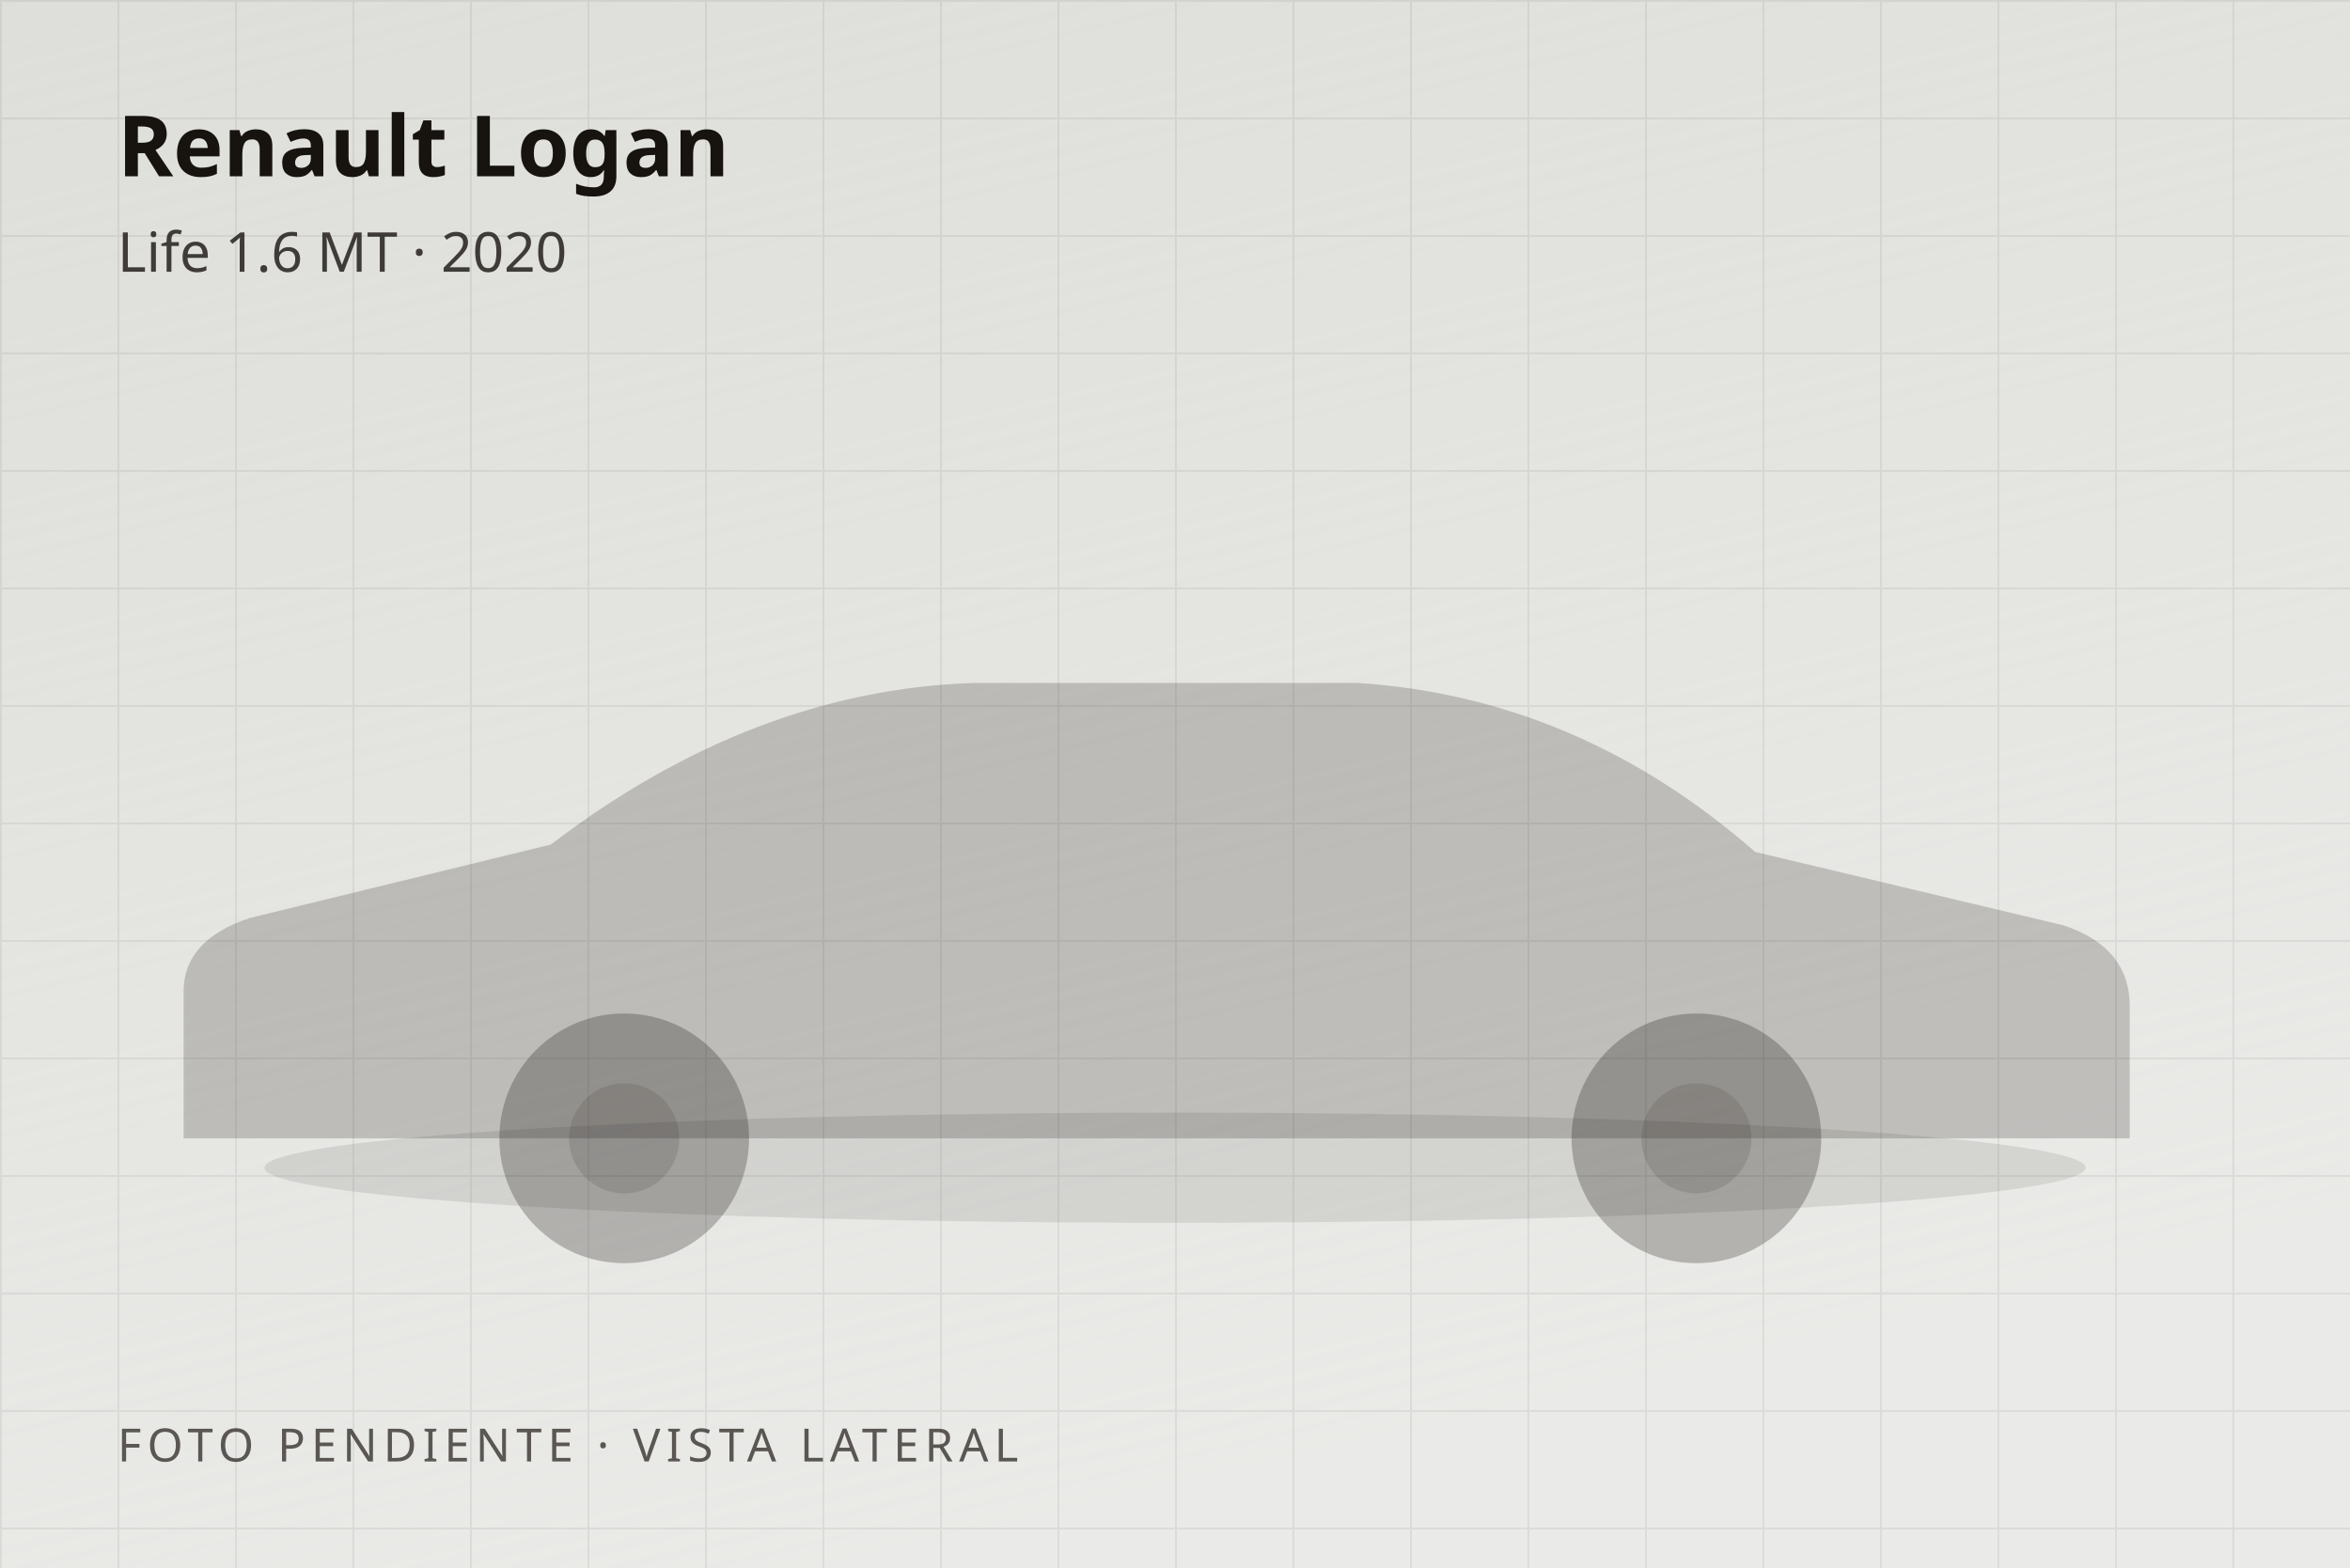
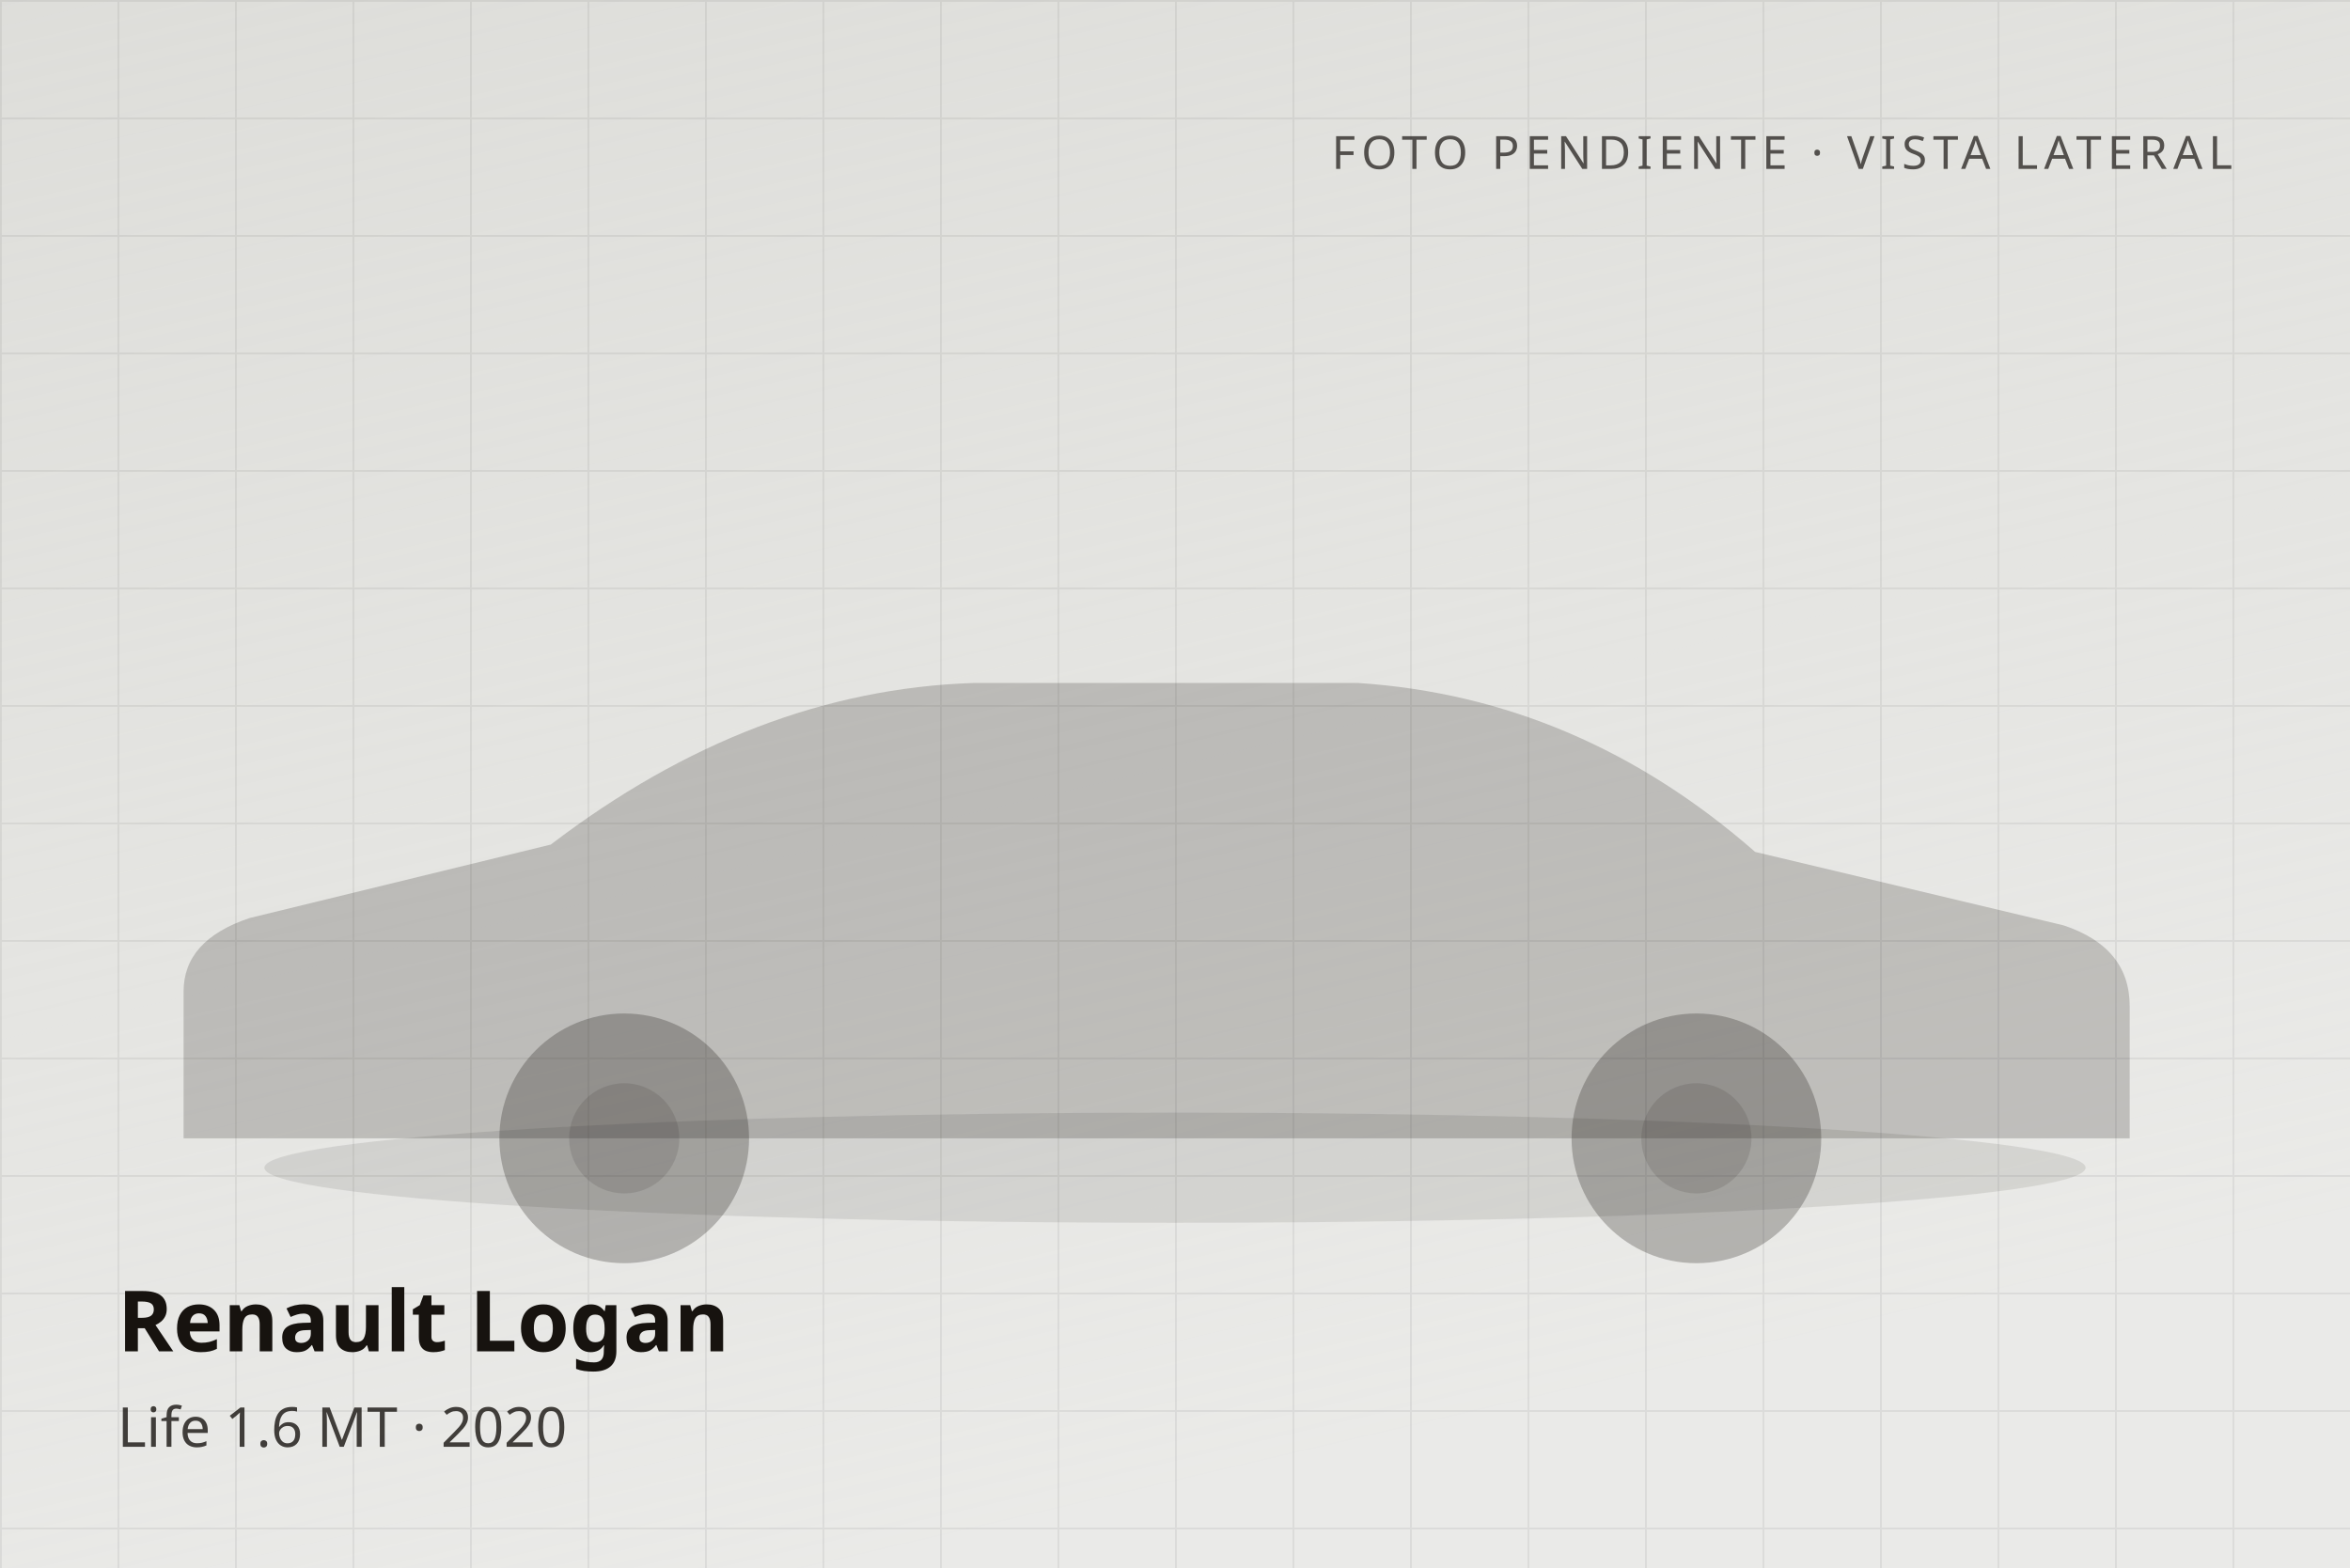
<svg xmlns="http://www.w3.org/2000/svg" viewBox="0 0 640 427" width="640" height="427" role="img" aria-label="Imagen de referencia pendiente de Renault Logan">
  <defs>
    <linearGradient id="fondo" x1="0" y1="0" x2="0.35" y2="1">
      <stop offset="0%" stop-color="#dcdcd8" stop-opacity="0.95" />
      <stop offset="100%" stop-color="#dcdcd8" stop-opacity="0.6" />
    </linearGradient>
    <pattern id="rejilla" width="32" height="32" patternUnits="userSpaceOnUse">
      <path d="M32 0 L0 0 0 32" fill="none" stroke="#17130f" stroke-opacity="0.07" stroke-width="1" />
    </pattern>
  </defs>
  <rect width="640" height="427" fill="url(#fondo)" />
  <rect width="640" height="427" fill="url(#rejilla)" />
  <g transform="translate(0,60)">
    <ellipse cx="320" cy="258" rx="248" ry="15" fill="#17130f" opacity="0.10" />
    <path d="M50 250 L50 210 Q50 196 68 190 L150 170 Q205 128 265 126 L370 126 Q430 130 478 172 L562 192 Q580 198 580 214 L580 250 Z" fill="#17130f" opacity="0.20" />
    <circle cx="170" cy="250" r="34" fill="#17130f" opacity="0.26" />
    <circle cx="170" cy="250" r="15" fill="#17130f" opacity="0.12" />
    <circle cx="462" cy="250" r="34" fill="#17130f" opacity="0.26" />
    <circle cx="462" cy="250" r="15" fill="#17130f" opacity="0.12" />
  </g>
-   <text x="32" y="48" font-family="system-ui, sans-serif" font-size="23" font-weight="700" fill="#17130f">Renault Logan</text>
-   <text x="32" y="74" font-family="system-ui, sans-serif" font-size="15" fill="#17130f" opacity="0.8">Life 1.6 MT · 2020</text>
-   <text x="32" y="398" font-family="system-ui, sans-serif" font-size="12.5" letter-spacing="1.6" fill="#17130f" opacity="0.68">FOTO PENDIENTE · VISTA LATERAL</text>
+   <text x="608" y="46" text-anchor="end" font-family="system-ui, sans-serif" font-size="12.5" letter-spacing="1.6" fill="#17130f" opacity="0.7">FOTO PENDIENTE · VISTA LATERAL</text>
+   <text x="32" y="368" font-family="system-ui, sans-serif" font-size="23" font-weight="700" fill="#17130f">Renault Logan</text>
+   <text x="32" y="394" font-family="system-ui, sans-serif" font-size="15" fill="#17130f" opacity="0.8">Life 1.6 MT · 2020</text>
</svg>
